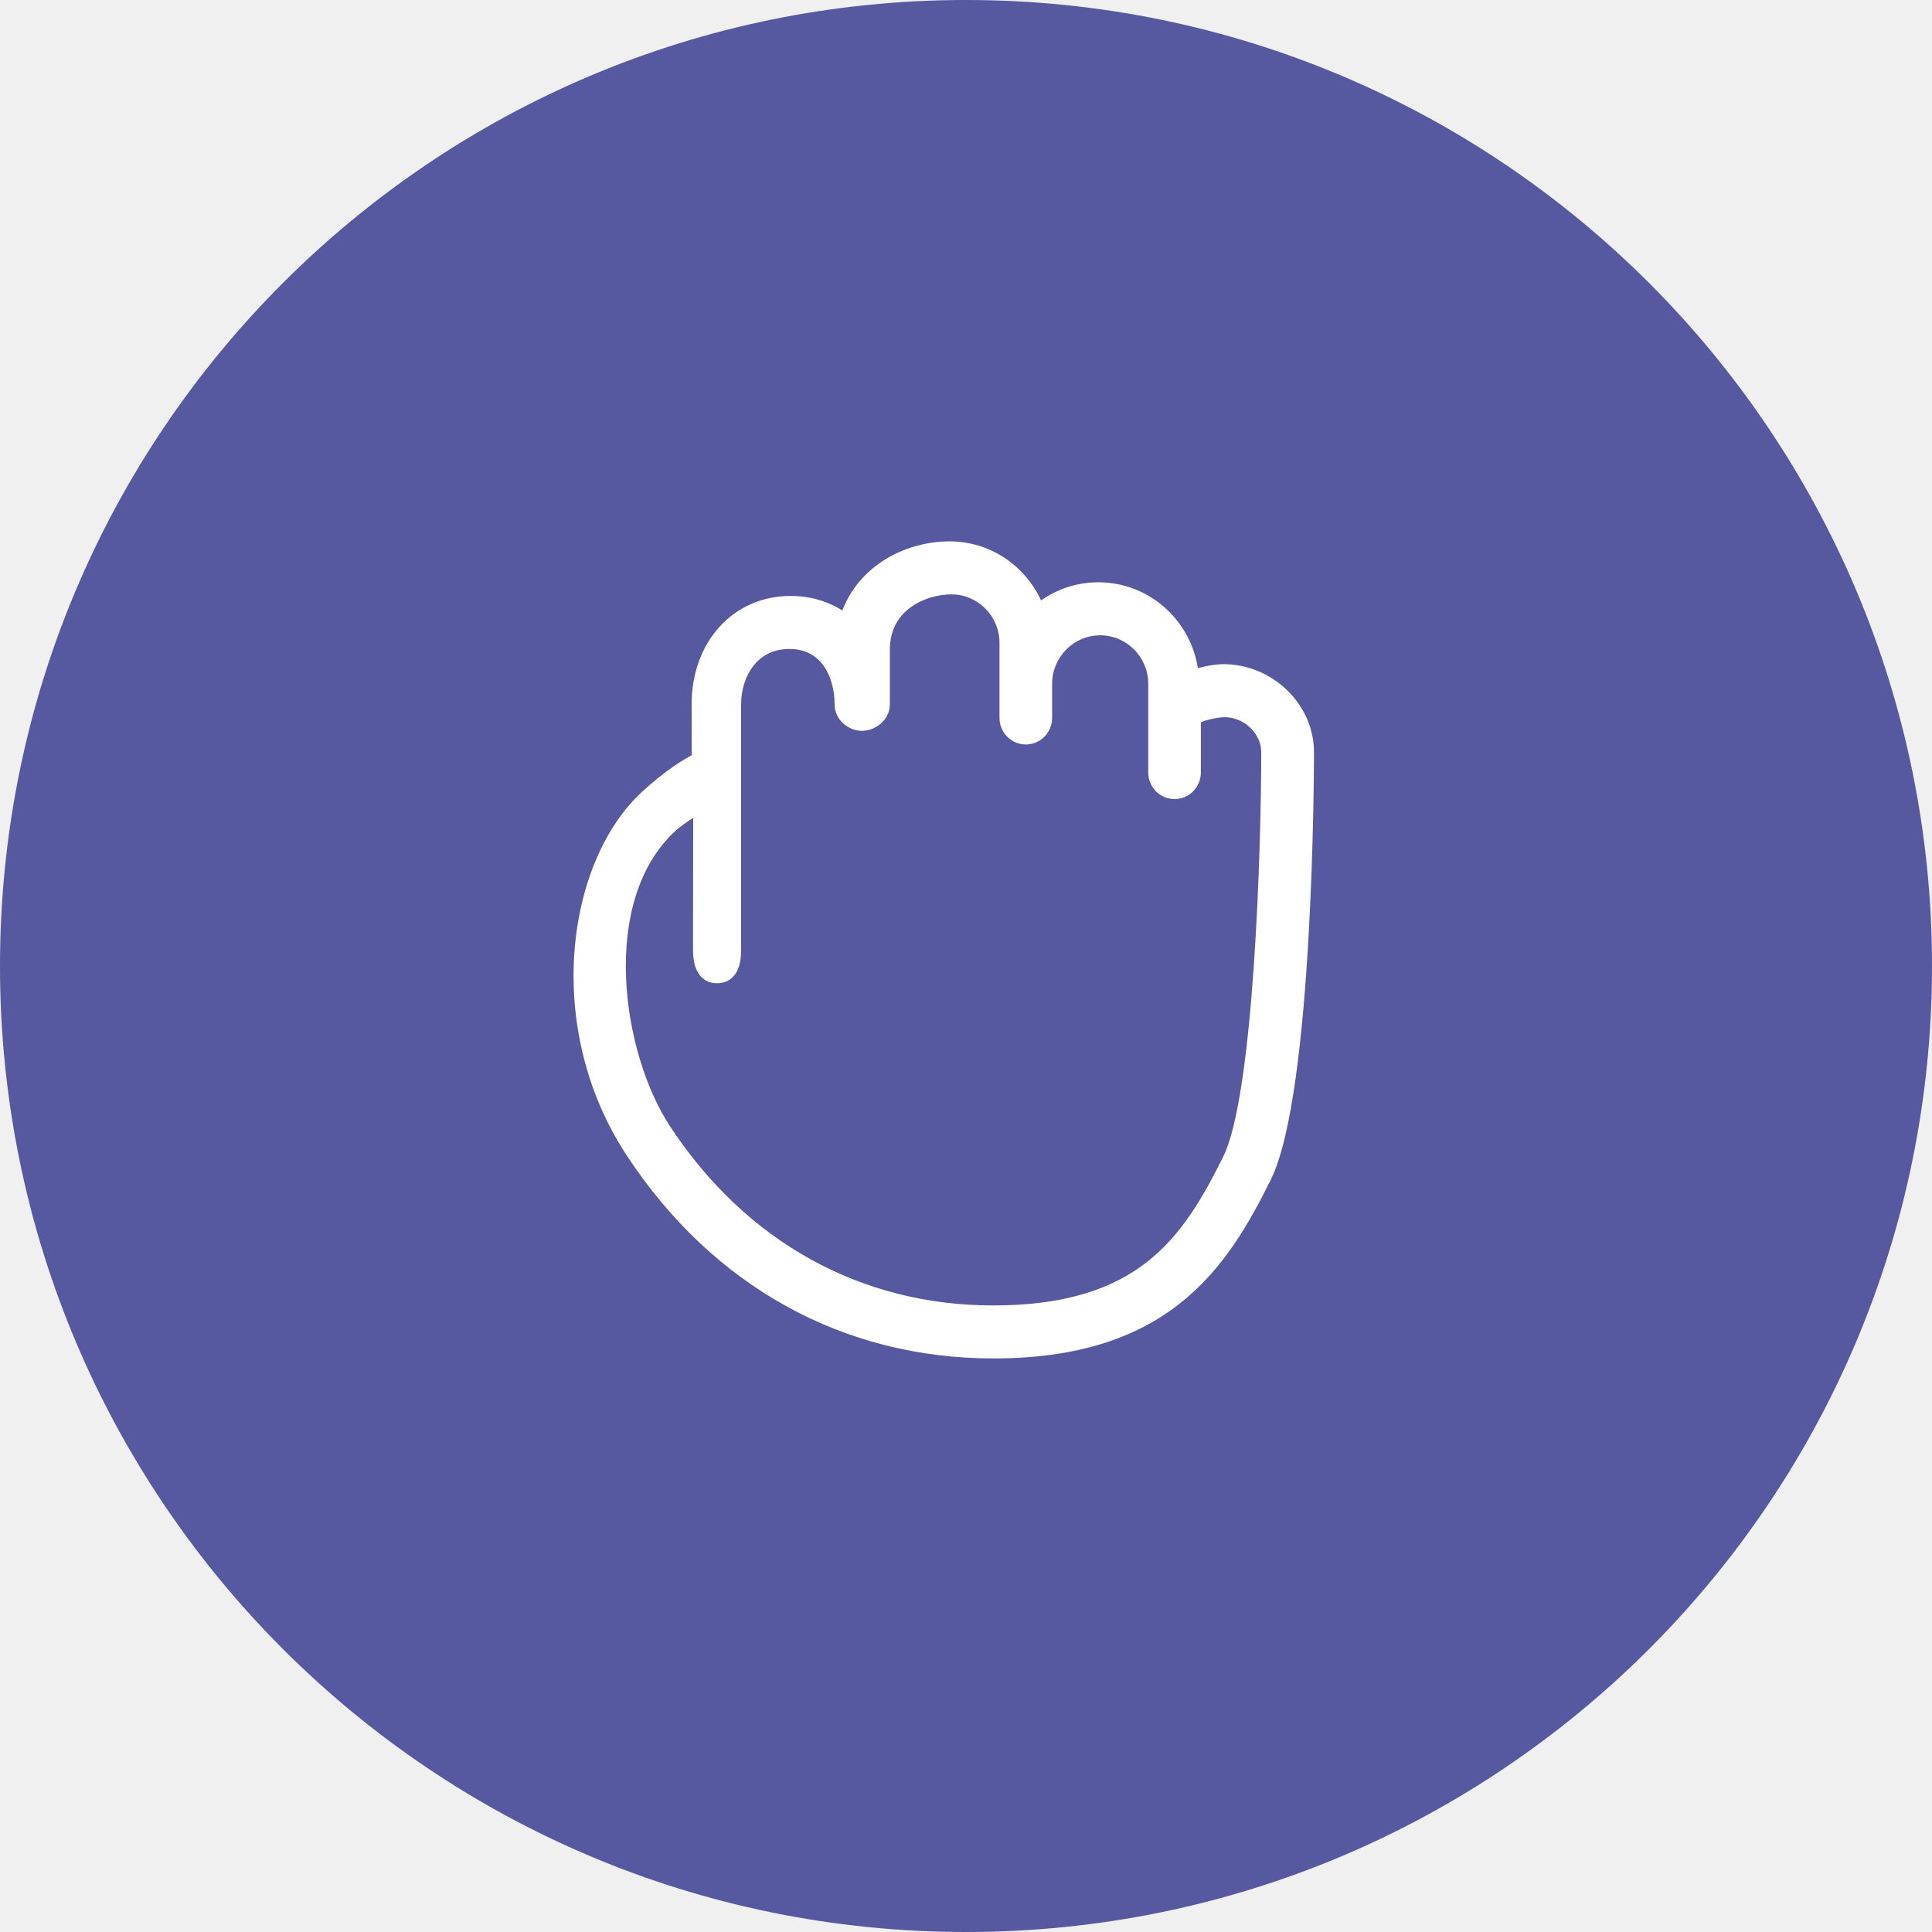
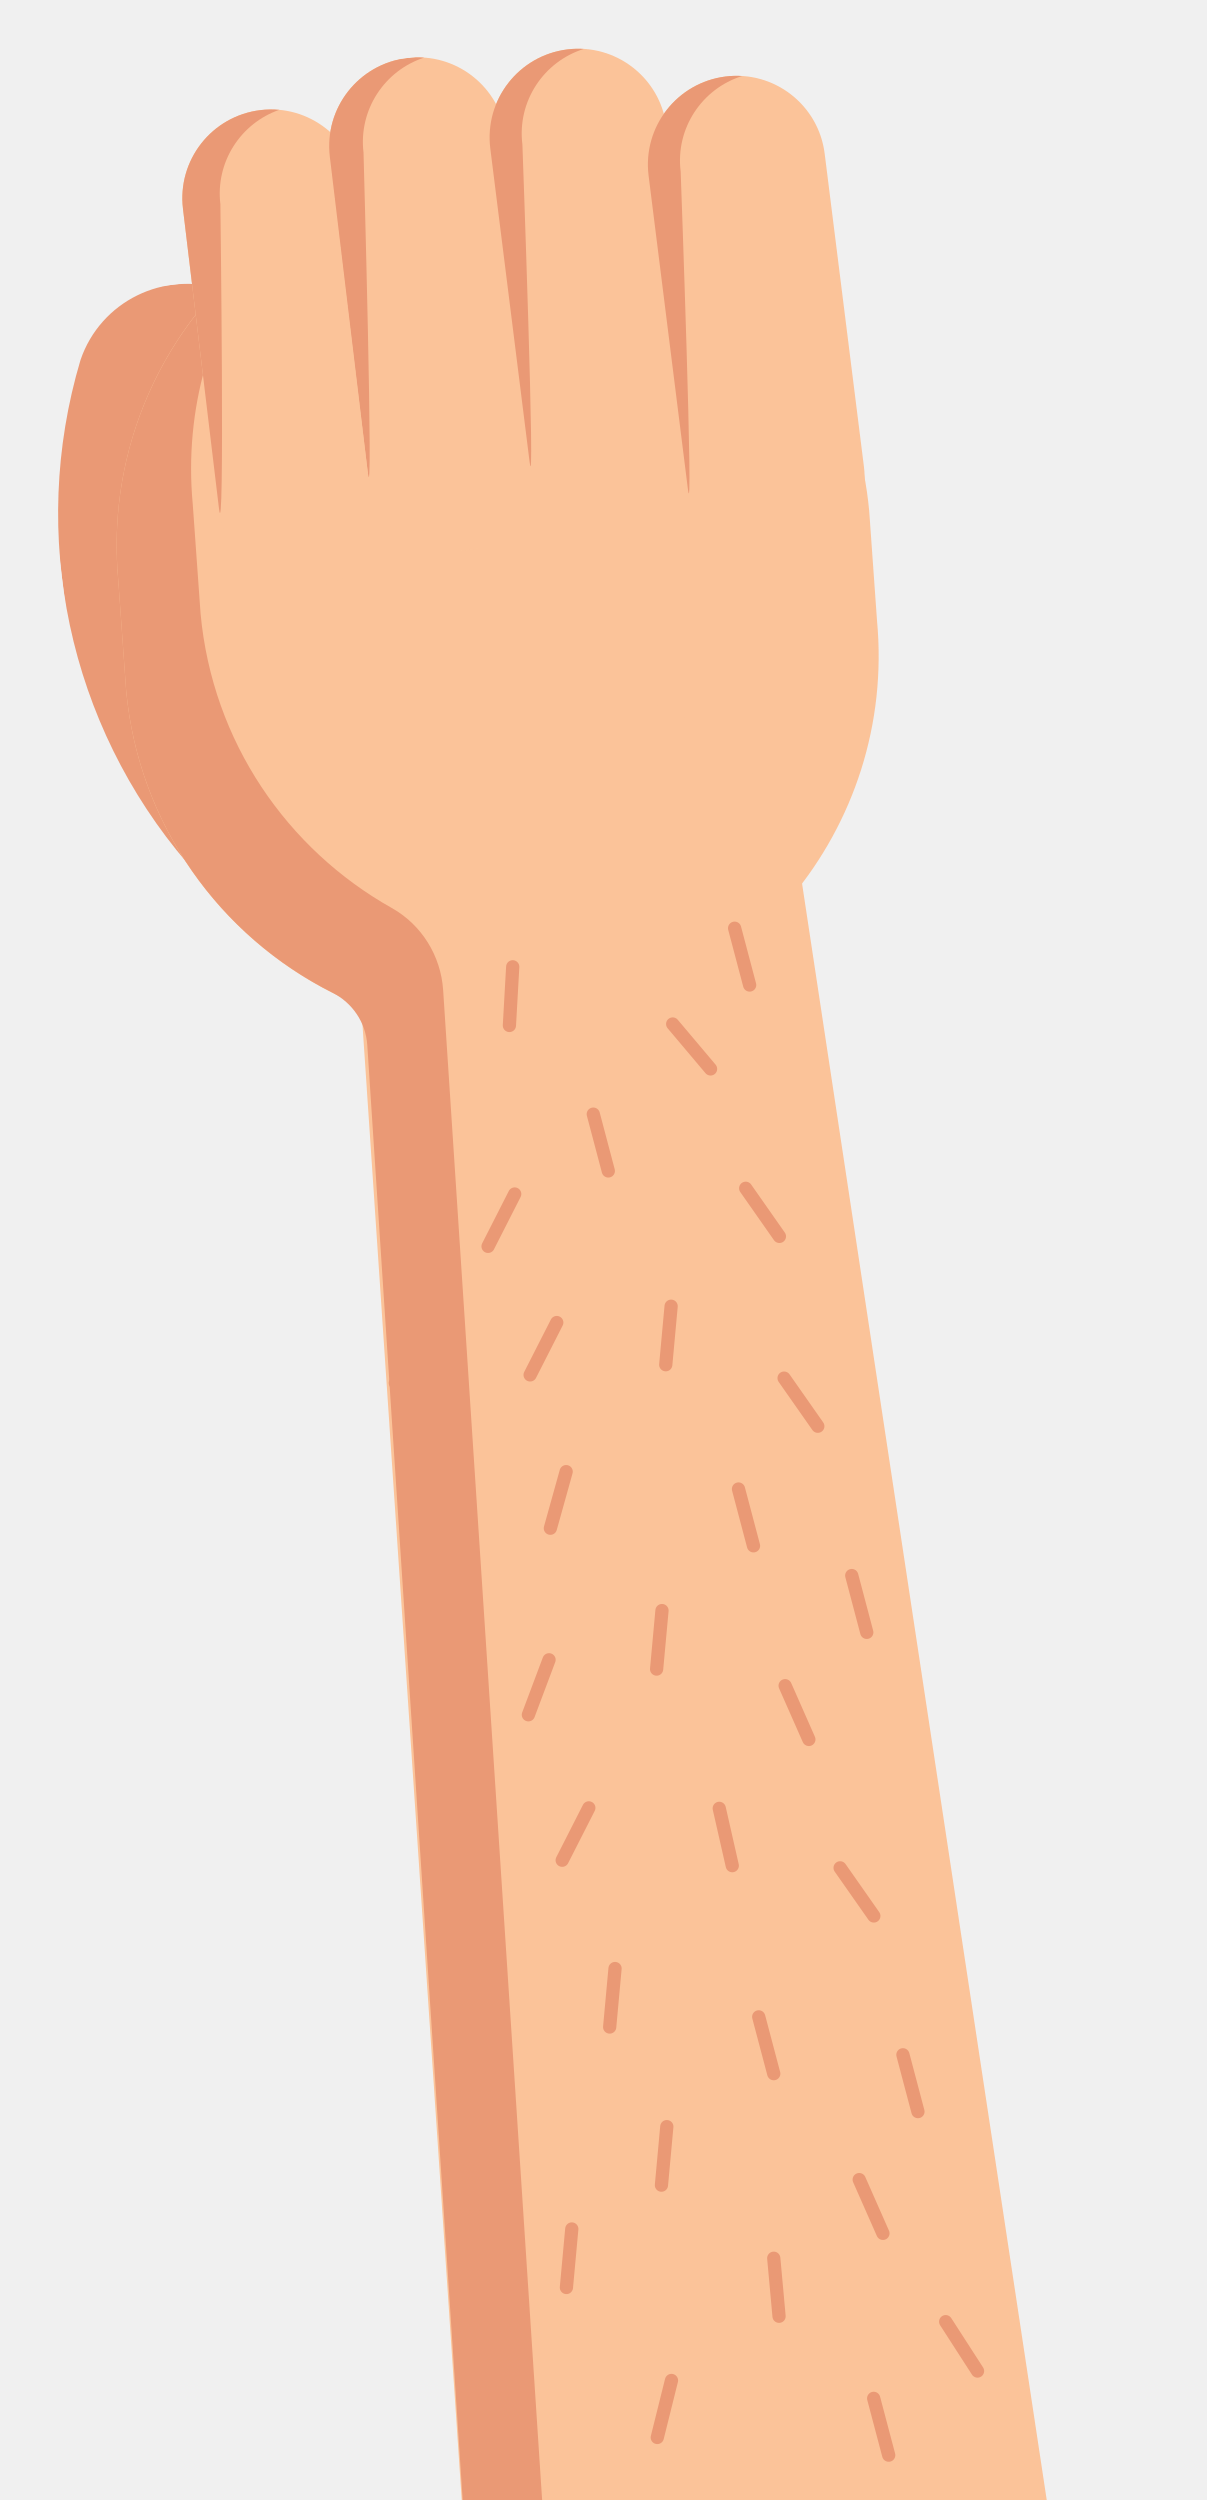
- <svg xmlns="http://www.w3.org/2000/svg" width="80" height="80" viewBox="0 0 80 80" fill="none">
-   <g opacity="0.747">
-     <rect width="80" height="80" rx="40" fill="#232586" style="mix-blend-mode:multiply" />
+ <svg xmlns="http://www.w3.org/2000/svg" width="165" height="342" viewBox="0 0 165 342" fill="none">
+   <mask id="mask0_0_10593" style="mask-type:alpha" maskUnits="userSpaceOnUse" x="3" y="36" width="52" height="91">
+     <path fill-rule="evenodd" clip-rule="evenodd" d="M3.853 41.378L43.707 36.484L54.107 121.184L14.253 126.078L3.853 41.378Z" fill="white" />
+   </mask>
+   <g mask="url(#mask0_0_10593)">
+     <path fill-rule="evenodd" clip-rule="evenodd" d="M25.637 118.095L26.162 118.707C32.185 124.69 41.915 124.654 47.891 118.625C53.867 112.598 53.826 102.863 47.804 96.882L32.459 81.644L40.103 59.162C42.837 51.125 38.539 42.389 30.506 39.652C22.471 36.916 13.743 41.214 11.012 49.252L11.012 49.252C3.88 73.194 9.389 99.123 25.637 118.095Z" fill="#EA9975" />
  </g>
-   <mask id="mask0_0_10944" style="mask-type:alpha" maskUnits="userSpaceOnUse" x="0" y="0" width="80" height="80">
-     <rect width="80" height="80" rx="40" fill="white" />
-     <rect width="80" height="80" rx="40" stroke="white" />
+   <path fill-rule="evenodd" clip-rule="evenodd" d="M73.394 141.078C101.76 138.442 122.617 113.296 119.977 84.907L118.907 69.902C116.264 41.513 91.134 20.64 62.765 23.278C34.4 25.913 13.544 51.059 16.183 79.448L17.256 94.451C19.895 122.842 45.03 143.715 73.394 141.078Z" fill="#FBC399" />
+   <path fill-rule="evenodd" clip-rule="evenodd" d="M48.846 129.173L68.359 419.263C70.428 436.119 101.628 446.161 118.473 444.092C135.318 442.024 155.378 425.688 153.309 408.832L109.846 121.684C107.776 104.825 92.444 92.837 75.599 94.906C58.754 96.974 46.776 112.315 48.846 129.173Z" fill="#FBC399" />
+   <path fill-rule="evenodd" clip-rule="evenodd" d="M26.367 68.959L27.44 83.962C29.072 101.517 39.31 116.188 53.591 124.211C57.69 126.514 60.315 130.768 60.623 135.462L78.542 408.773C80.612 425.629 119.895 434.677 136.74 432.608C141.357 432.042 145.587 430.452 149.283 428.133C144.602 436.098 128.347 442.88 118.473 444.092C101.628 446.161 70.428 436.119 68.358 419.263L50.242 142.951C50.041 139.889 48.218 137.183 45.478 135.803C30.122 128.072 18.967 112.844 17.256 94.451L16.183 79.448C14.484 61.179 22.524 44.265 36.025 33.818C28.896 43.614 25.156 55.941 26.367 68.959Z" fill="#EA9975" />
+   <path fill-rule="evenodd" clip-rule="evenodd" d="M29.953 69.541C30.768 76.184 36.803 80.918 43.448 80.12C50.103 79.319 54.85 73.273 54.05 66.612L49.134 25.672L49.13 25.641C48.315 18.997 42.279 14.261 35.635 15.061C28.981 15.86 24.233 21.906 25.032 28.567L29.949 69.507L29.953 69.541Z" fill="#FBC399" />
+   <path fill-rule="evenodd" clip-rule="evenodd" d="M30.149 27.939C30.149 27.939 30.768 76.184 29.953 69.541L29.949 69.507L25.032 28.567C24.233 21.906 28.981 15.86 35.635 15.061C36.505 14.957 37.363 14.95 38.2 15.027C32.931 16.864 29.456 22.167 30.149 27.939Z" fill="#EA9975" />
+   <mask id="mask1_0_10593" style="mask-type:alpha" maskUnits="userSpaceOnUse" x="43" y="6" width="34" height="71">
+     <path fill-rule="evenodd" clip-rule="evenodd" d="M43.535 9.432L67.739 6.46L76.003 73.766L51.799 76.737L43.535 9.432Z" fill="white" />
  </mask>
-   <g mask="url(#mask0_0_10944)">
-     <path fill-rule="evenodd" clip-rule="evenodd" d="M52.391 48.752C54.139 45.224 54.159 31.715 54.159 31.142C54.159 29.304 52.556 27.752 50.659 27.751C50.388 27.751 49.893 27.828 49.386 27.989C49.221 25.96 47.532 24.361 45.48 24.361C44.539 24.361 43.675 24.698 42.999 25.256C42.447 23.746 41.007 22.667 39.321 22.667C37.497 22.667 35.577 23.715 35.009 25.681C34.394 25.198 33.619 24.927 32.739 24.927C30.508 24.927 28.888 26.708 28.888 29.166L28.894 31.421C28.418 31.663 27.683 32.121 26.765 32.962C23.725 35.751 22.73 42.493 26.163 47.711C29.678 53.056 34.996 56 41.136 56C48.207 56 50.574 52.419 52.391 48.752ZM50.696 29.447C51.665 29.447 52.475 30.239 52.475 31.142C52.475 34.936 52.186 45.361 50.881 47.994C49.17 51.448 47.249 54.306 41.123 54.306C35.564 54.306 30.729 51.632 27.535 46.775C25.485 43.659 24.529 37.218 27.801 34.218C28.173 33.877 28.954 33.413 28.954 33.413L28.946 39.334C28.946 40.04 29.186 40.464 29.689 40.464C30.192 40.464 30.438 40.064 30.438 39.334V29.164C30.438 27.899 31.184 26.622 32.685 26.622C34.236 26.622 34.809 27.991 34.809 29.164C34.809 29.632 35.23 30.012 35.694 30.012C36.157 30.012 36.597 29.632 36.597 29.164V26.904C36.597 25.039 38.272 24.362 39.397 24.362C40.632 24.362 41.637 25.376 41.637 26.622V29.729C41.637 30.197 42.013 30.577 42.477 30.577C42.94 30.577 43.316 30.197 43.316 29.729V28.317C43.316 27.07 44.321 26.057 45.556 26.057C46.791 26.057 47.796 27.07 47.796 28.317V31.989C47.796 32.457 48.172 32.837 48.636 32.837C49.099 32.837 49.475 32.457 49.475 31.989V29.811C49.475 29.652 50.315 29.447 50.696 29.447Z" fill="white" />
-     <path d="M52.391 48.752L52.166 48.641L52.166 48.641L52.391 48.752ZM50.659 27.751V27.501H50.659L50.659 27.751ZM49.386 27.989L49.462 28.227L49.163 28.322L49.137 28.009L49.386 27.989ZM42.999 25.256L43.159 25.449L42.886 25.674L42.765 25.342L42.999 25.256ZM35.009 25.681L35.249 25.75L35.146 26.106L34.855 25.877L35.009 25.681ZM28.888 29.166L28.638 29.167V29.166H28.888ZM28.894 31.421L29.144 31.42L29.144 31.574L29.007 31.644L28.894 31.421ZM26.765 32.962L26.596 32.778L26.596 32.778L26.765 32.962ZM26.163 47.711L26.372 47.573L26.372 47.574L26.163 47.711ZM50.881 47.994L50.657 47.883L50.657 47.883L50.881 47.994ZM27.535 46.775L27.744 46.638L27.744 46.638L27.535 46.775ZM27.801 34.218L27.97 34.403L27.97 34.403L27.801 34.218ZM28.954 33.413L28.827 33.198L29.205 32.974L29.204 33.414L28.954 33.413ZM28.946 39.334H28.696V39.334L28.946 39.334ZM54.409 31.142C54.409 31.43 54.404 34.956 54.18 38.853C54.068 40.801 53.901 42.846 53.652 44.627C53.404 46.398 53.071 47.941 52.614 48.862L52.166 48.641C52.584 47.799 52.909 46.33 53.157 44.558C53.403 42.796 53.569 40.766 53.681 38.824C53.904 34.942 53.909 31.427 53.909 31.142H54.409ZM50.659 27.501C52.687 27.502 54.409 29.159 54.409 31.142H53.909C53.909 29.45 52.426 28.002 50.659 28.001L50.659 27.501ZM49.311 27.75C49.834 27.584 50.356 27.501 50.659 27.501V28.001C50.421 28.001 49.952 28.071 49.462 28.227L49.311 27.75ZM45.48 24.111C47.665 24.111 49.46 25.813 49.636 27.968L49.137 28.009C48.982 26.108 47.398 24.611 45.48 24.611V24.111ZM42.84 25.064C43.559 24.47 44.479 24.111 45.48 24.111V24.611C44.6 24.611 43.792 24.926 43.159 25.449L42.84 25.064ZM39.321 22.417C41.116 22.417 42.648 23.566 43.234 25.171L42.765 25.342C42.247 23.926 40.897 22.917 39.321 22.917V22.417ZM34.769 25.611C35.375 23.513 37.414 22.417 39.321 22.417V22.917C37.579 22.917 35.779 23.917 35.249 25.75L34.769 25.611ZM32.739 24.677C33.672 24.677 34.502 24.965 35.163 25.484L34.855 25.877C34.285 25.431 33.565 25.177 32.739 25.177V24.677ZM28.638 29.166C28.638 26.593 30.348 24.677 32.739 24.677V25.177C30.668 25.177 29.138 26.823 29.138 29.166H28.638ZM28.644 31.421L28.638 29.167L29.138 29.165L29.144 31.42L28.644 31.421ZM26.596 32.778C27.53 31.922 28.284 31.451 28.781 31.198L29.007 31.644C28.553 31.875 27.837 32.319 26.933 33.147L26.596 32.778ZM25.954 47.848C24.204 45.189 23.584 42.143 23.787 39.407C23.99 36.677 25.016 34.227 26.596 32.778L26.934 33.147C25.473 34.486 24.482 36.801 24.286 39.444C24.09 42.081 24.688 45.015 26.372 47.573L25.954 47.848ZM41.136 56.25C34.908 56.25 29.513 53.26 25.954 47.848L26.372 47.574C29.843 52.852 35.084 55.75 41.136 55.75V56.25ZM52.614 48.862C51.703 50.702 50.637 52.557 48.889 53.947C47.135 55.342 44.717 56.25 41.136 56.25V55.75C44.626 55.75 46.928 54.868 48.578 53.555C50.235 52.238 51.261 50.468 52.166 48.641L52.614 48.862ZM52.225 31.142C52.225 30.386 51.537 29.697 50.696 29.697V29.197C51.794 29.197 52.725 30.091 52.725 31.142H52.225ZM50.657 47.883C50.964 47.264 51.223 46.154 51.433 44.747C51.643 43.349 51.8 41.688 51.918 39.986C52.153 36.583 52.225 33.034 52.225 31.142H52.725C52.725 33.043 52.653 36.604 52.417 40.02C52.299 41.728 52.14 43.404 51.928 44.821C51.717 46.227 51.45 47.408 51.105 48.105L50.657 47.883ZM41.123 54.056C44.145 54.056 46.098 53.352 47.503 52.249C48.916 51.14 49.803 49.606 50.657 47.883L51.105 48.105C50.248 49.836 49.319 51.459 47.812 52.642C46.297 53.831 44.227 54.556 41.123 54.556V54.056ZM27.744 46.638C30.894 51.428 35.652 54.056 41.123 54.056V54.556C35.475 54.556 30.564 51.836 27.326 46.913L27.744 46.638ZM27.97 34.403C26.41 35.833 25.837 38.106 25.922 40.444C26.007 42.779 26.747 45.123 27.744 46.638L27.326 46.913C26.273 45.311 25.51 42.876 25.423 40.462C25.335 38.051 25.92 35.604 27.632 34.034L27.97 34.403ZM28.954 33.413C29.082 33.628 29.082 33.628 29.082 33.628C29.082 33.628 29.082 33.628 29.082 33.628C29.082 33.628 29.082 33.628 29.082 33.628C29.082 33.628 29.082 33.629 29.082 33.629C29.081 33.629 29.081 33.629 29.08 33.63C29.079 33.63 29.077 33.632 29.074 33.633C29.068 33.636 29.06 33.641 29.049 33.648C29.028 33.661 28.997 33.68 28.958 33.704C28.88 33.752 28.773 33.819 28.654 33.897C28.413 34.055 28.14 34.247 27.97 34.403L27.632 34.034C27.834 33.848 28.138 33.638 28.38 33.479C28.503 33.398 28.615 33.328 28.695 33.278C28.736 33.254 28.768 33.234 28.791 33.22C28.802 33.213 28.811 33.208 28.817 33.204C28.82 33.202 28.823 33.201 28.824 33.2C28.825 33.199 28.826 33.199 28.826 33.199C28.826 33.199 28.826 33.199 28.827 33.199C28.827 33.198 28.827 33.198 28.827 33.198C28.827 33.198 28.827 33.198 28.827 33.198C28.827 33.198 28.827 33.198 28.954 33.413ZM28.696 39.334L28.704 33.413L29.204 33.414L29.196 39.334L28.696 39.334ZM29.689 40.714C29.354 40.714 29.087 40.566 28.918 40.298C28.758 40.046 28.696 39.709 28.696 39.334H29.196C29.196 39.666 29.253 39.894 29.34 40.03C29.416 40.151 29.521 40.214 29.689 40.214V40.714ZM30.688 39.334C30.688 39.72 30.625 40.059 30.462 40.309C30.288 40.577 30.019 40.714 29.689 40.714V40.214C29.863 40.214 29.968 40.152 30.043 40.036C30.129 39.904 30.188 39.678 30.188 39.334H30.688ZM30.688 29.164V39.334H30.188V29.164H30.688ZM32.685 26.872C32.014 26.872 31.524 27.154 31.195 27.573C30.862 27.999 30.688 28.577 30.688 29.164H30.188C30.188 28.486 30.387 27.793 30.802 27.264C31.221 26.729 31.855 26.372 32.685 26.372V26.872ZM34.559 29.164C34.559 28.613 34.423 28.031 34.123 27.595C33.83 27.17 33.374 26.872 32.685 26.872V26.372C33.547 26.372 34.153 26.758 34.534 27.311C34.908 27.853 35.059 28.543 35.059 29.164H34.559ZM35.694 30.262C35.107 30.262 34.559 29.785 34.559 29.164H35.059C35.059 29.48 35.353 29.762 35.694 29.762V30.262ZM36.847 29.164C36.847 29.791 36.273 30.262 35.694 30.262V29.762C36.041 29.762 36.347 29.473 36.347 29.164H36.847ZM36.847 26.904V29.164H36.347V26.904H36.847ZM39.397 24.612C38.877 24.612 38.231 24.77 37.721 25.137C37.221 25.496 36.847 26.059 36.847 26.904H36.347C36.347 25.884 36.81 25.176 37.429 24.731C38.038 24.293 38.791 24.112 39.397 24.112V24.612ZM41.387 26.622C41.387 25.512 40.492 24.612 39.397 24.612V24.112C40.772 24.112 41.887 25.24 41.887 26.622H41.387ZM41.387 29.729V26.622H41.887V29.729H41.387ZM42.477 30.827C41.873 30.827 41.387 30.333 41.387 29.729H41.887C41.887 30.061 42.153 30.327 42.477 30.327V30.827ZM43.566 29.729C43.566 30.333 43.08 30.827 42.477 30.827V30.327C42.8 30.327 43.066 30.061 43.066 29.729H43.566ZM43.566 28.317V29.729H43.066V28.317H43.566ZM45.556 26.307C44.461 26.307 43.566 27.206 43.566 28.317H43.066C43.066 26.935 44.181 25.807 45.556 25.807V26.307ZM47.546 28.317C47.546 27.206 46.651 26.307 45.556 26.307V25.807C46.931 25.807 48.046 26.935 48.046 28.317H47.546ZM47.546 31.989V28.317H48.046V31.989H47.546ZM48.636 33.087C48.032 33.087 47.546 32.593 47.546 31.989H48.046C48.046 32.321 48.312 32.587 48.636 32.587V33.087ZM49.725 31.989C49.725 32.593 49.239 33.087 48.636 33.087V32.587C48.959 32.587 49.225 32.321 49.225 31.989H49.725ZM49.725 29.811V31.989H49.225V29.811H49.725ZM50.696 29.697C50.536 29.697 50.255 29.742 50.009 29.81C49.887 29.844 49.787 29.88 49.723 29.911C49.707 29.919 49.696 29.925 49.687 29.931C49.679 29.936 49.676 29.939 49.677 29.938C49.678 29.937 49.687 29.929 49.698 29.911C49.71 29.892 49.725 29.858 49.725 29.811H49.225C49.225 29.68 49.308 29.596 49.348 29.561C49.395 29.52 49.451 29.488 49.502 29.462C49.607 29.411 49.741 29.366 49.876 29.328C50.145 29.254 50.474 29.197 50.696 29.197V29.697Z" fill="white" />
+   <g mask="url(#mask1_0_10593)">
+     <path fill-rule="evenodd" clip-rule="evenodd" d="M50.319 64.683C51.134 71.326 57.17 76.059 63.817 75.261C70.471 74.46 75.218 68.412 74.418 61.754L69.222 18.546L69.219 18.516C68.403 11.871 62.367 7.137 55.722 7.935C49.066 8.736 44.321 14.784 45.121 21.443L50.315 64.651L50.319 64.683Z" fill="#FBC399" />
  </g>
+   <mask id="mask2_0_10593" style="mask-type:alpha" maskUnits="userSpaceOnUse" x="43" y="7" width="22" height="59">
+     <path fill-rule="evenodd" clip-rule="evenodd" d="M43.535 9.432L57.989 7.657L64.847 63.517L50.394 65.292L43.535 9.432Z" fill="white" />
+   </mask>
+   <g mask="url(#mask2_0_10593)">
+     <path fill-rule="evenodd" clip-rule="evenodd" d="M49.73 20.877C49.73 20.877 51.134 71.326 50.319 64.683L50.315 64.651L45.121 21.443C44.321 14.784 49.066 8.736 55.722 7.935C56.498 7.842 57.264 7.831 58.016 7.884C52.614 9.64 49.025 15.019 49.73 20.877Z" fill="#EA9975" />
+   </g>
+   <path fill-rule="evenodd" clip-rule="evenodd" d="M67.07 20.291L67.074 20.322L72.448 63.174C73.284 69.831 79.352 74.549 86.004 73.716C92.644 72.882 97.354 66.827 96.538 60.187L96.534 60.152L91.16 17.302C90.325 10.646 84.256 5.926 77.605 6.761C70.965 7.594 66.254 13.648 67.07 20.291Z" fill="#FBC399" />
+   <path fill-rule="evenodd" clip-rule="evenodd" d="M71.461 19.751L71.465 19.783C71.465 19.783 73.284 69.831 72.448 63.174L67.074 20.322L67.07 20.291C66.254 13.648 70.965 7.594 77.605 6.761C78.369 6.665 79.122 6.65 79.864 6.695C74.382 8.416 70.736 13.848 71.461 19.751Z" fill="#EA9975" />
+   <path fill-rule="evenodd" clip-rule="evenodd" d="M88.724 23.997L88.727 24.029L94.102 66.879C94.937 73.535 101.006 78.256 107.657 77.421C114.297 76.587 119.007 70.534 118.192 63.891L118.188 63.859L112.814 21.007C111.978 14.351 105.909 9.633 99.259 10.465C92.618 11.299 87.908 17.354 88.724 23.997Z" fill="#FBC399" />
+   <path fill-rule="evenodd" clip-rule="evenodd" d="M93.113 23.458L93.117 23.49C93.117 23.49 94.937 73.535 94.101 66.879L88.727 24.029L88.723 23.997C87.907 17.354 92.618 11.299 99.258 10.465C100.022 10.369 100.776 10.355 101.518 10.402C96.035 12.123 92.388 17.552 93.113 23.458Z" fill="#EA9975" />
+   <path d="M92.023 140.085L97.203 146.229" stroke="#EA9975" stroke-width="1.811" stroke-linecap="round" />
+   <path d="M70.14 132.26L69.687 140.284" stroke="#EA9975" stroke-width="1.811" stroke-linecap="round" />
+   <path d="M81.162 152.415L83.217 160.185" stroke="#EA9975" stroke-width="1.811" stroke-linecap="round" />
+   <path d="M100.496 126.98L102.551 134.75" stroke="#EA9975" stroke-width="1.811" stroke-linecap="round" />
+   <path d="M101.025 203.697L103.08 211.467" stroke="#EA9975" stroke-width="1.811" stroke-linecap="round" />
+   <path d="M119.519 328.096L121.574 335.866" stroke="#EA9975" stroke-width="1.811" stroke-linecap="round" />
+   <path d="M103.793 275.906L105.849 283.677" stroke="#EA9975" stroke-width="1.811" stroke-linecap="round" />
+   <path d="M107.406 230.603L110.652 237.955" stroke="#EA9975" stroke-width="1.811" stroke-linecap="round" />
+   <path d="M117.54 298.17L120.786 305.522" stroke="#EA9975" stroke-width="1.811" stroke-linecap="round" />
+   <path d="M116.519 215.536L118.574 223.306" stroke="#EA9975" stroke-width="1.811" stroke-linecap="round" />
+   <path d="M129.369 317.604L133.725 324.358" stroke="#EA9975" stroke-width="1.811" stroke-linecap="round" />
+   <path d="M105.849 308.927L106.574 316.866" stroke="#EA9975" stroke-width="1.811" stroke-linecap="round" />
+   <path d="M123.519 281.096L125.574 288.866" stroke="#EA9975" stroke-width="1.811" stroke-linecap="round" />
+   <path d="M91.81 178.69L91.075 186.694" stroke="#EA9975" stroke-width="1.811" stroke-linecap="round" />
+   <path d="M78.22 304.925L77.485 312.929" stroke="#EA9975" stroke-width="1.811" stroke-linecap="round" />
+   <path d="M90.56 220.327L89.824 228.33" stroke="#EA9975" stroke-width="1.811" stroke-linecap="round" />
+   <path d="M84.138 269.295L83.403 277.298" stroke="#EA9975" stroke-width="1.811" stroke-linecap="round" />
+   <path d="M91.22 290.925L90.485 298.928" stroke="#EA9975" stroke-width="1.811" stroke-linecap="round" />
+   <path d="M98.393 247.383L100.174 255.221" stroke="#EA9975" stroke-width="1.811" stroke-linecap="round" />
+   <path d="M70.41 163.34L66.767 170.502" stroke="#EA9975" stroke-width="1.811" stroke-linecap="round" />
+   <path d="M58.452 153.427L54.808 160.589" stroke="#EA9975" stroke-width="1.811" stroke-linecap="round" />
+   <path d="M77.45 201.32L75.29 209.061" stroke="#EA9975" stroke-width="1.811" stroke-linecap="round" />
+   <path d="M75.108 227.059L72.282 234.582" stroke="#EA9975" stroke-width="1.811" stroke-linecap="round" />
+   <path d="M76.165 180.924L72.521 188.086" stroke="#EA9975" stroke-width="1.811" stroke-linecap="round" />
+   <path d="M80.551 247.318L76.907 254.48" stroke="#EA9975" stroke-width="1.811" stroke-linecap="round" />
+   <path d="M64.563 254.141L60.919 261.302" stroke="#EA9975" stroke-width="1.811" stroke-linecap="round" />
+   <path d="M60.238 184.026L54.086 189.192" stroke="#EA9975" stroke-width="1.811" stroke-linecap="round" />
+   <path d="M102.013 162.557L106.623 169.139" stroke="#EA9975" stroke-width="1.811" stroke-linecap="round" />
+   <path d="M107.264 188.527L111.875 195.109" stroke="#EA9975" stroke-width="1.811" stroke-linecap="round" />
+   <path d="M91.858 325.648L89.916 333.446" stroke="#EA9975" stroke-width="1.811" stroke-linecap="round" />
+   <path d="M114.928 255.521L119.539 262.103" stroke="#EA9975" stroke-width="1.811" stroke-linecap="round" />
</svg>
